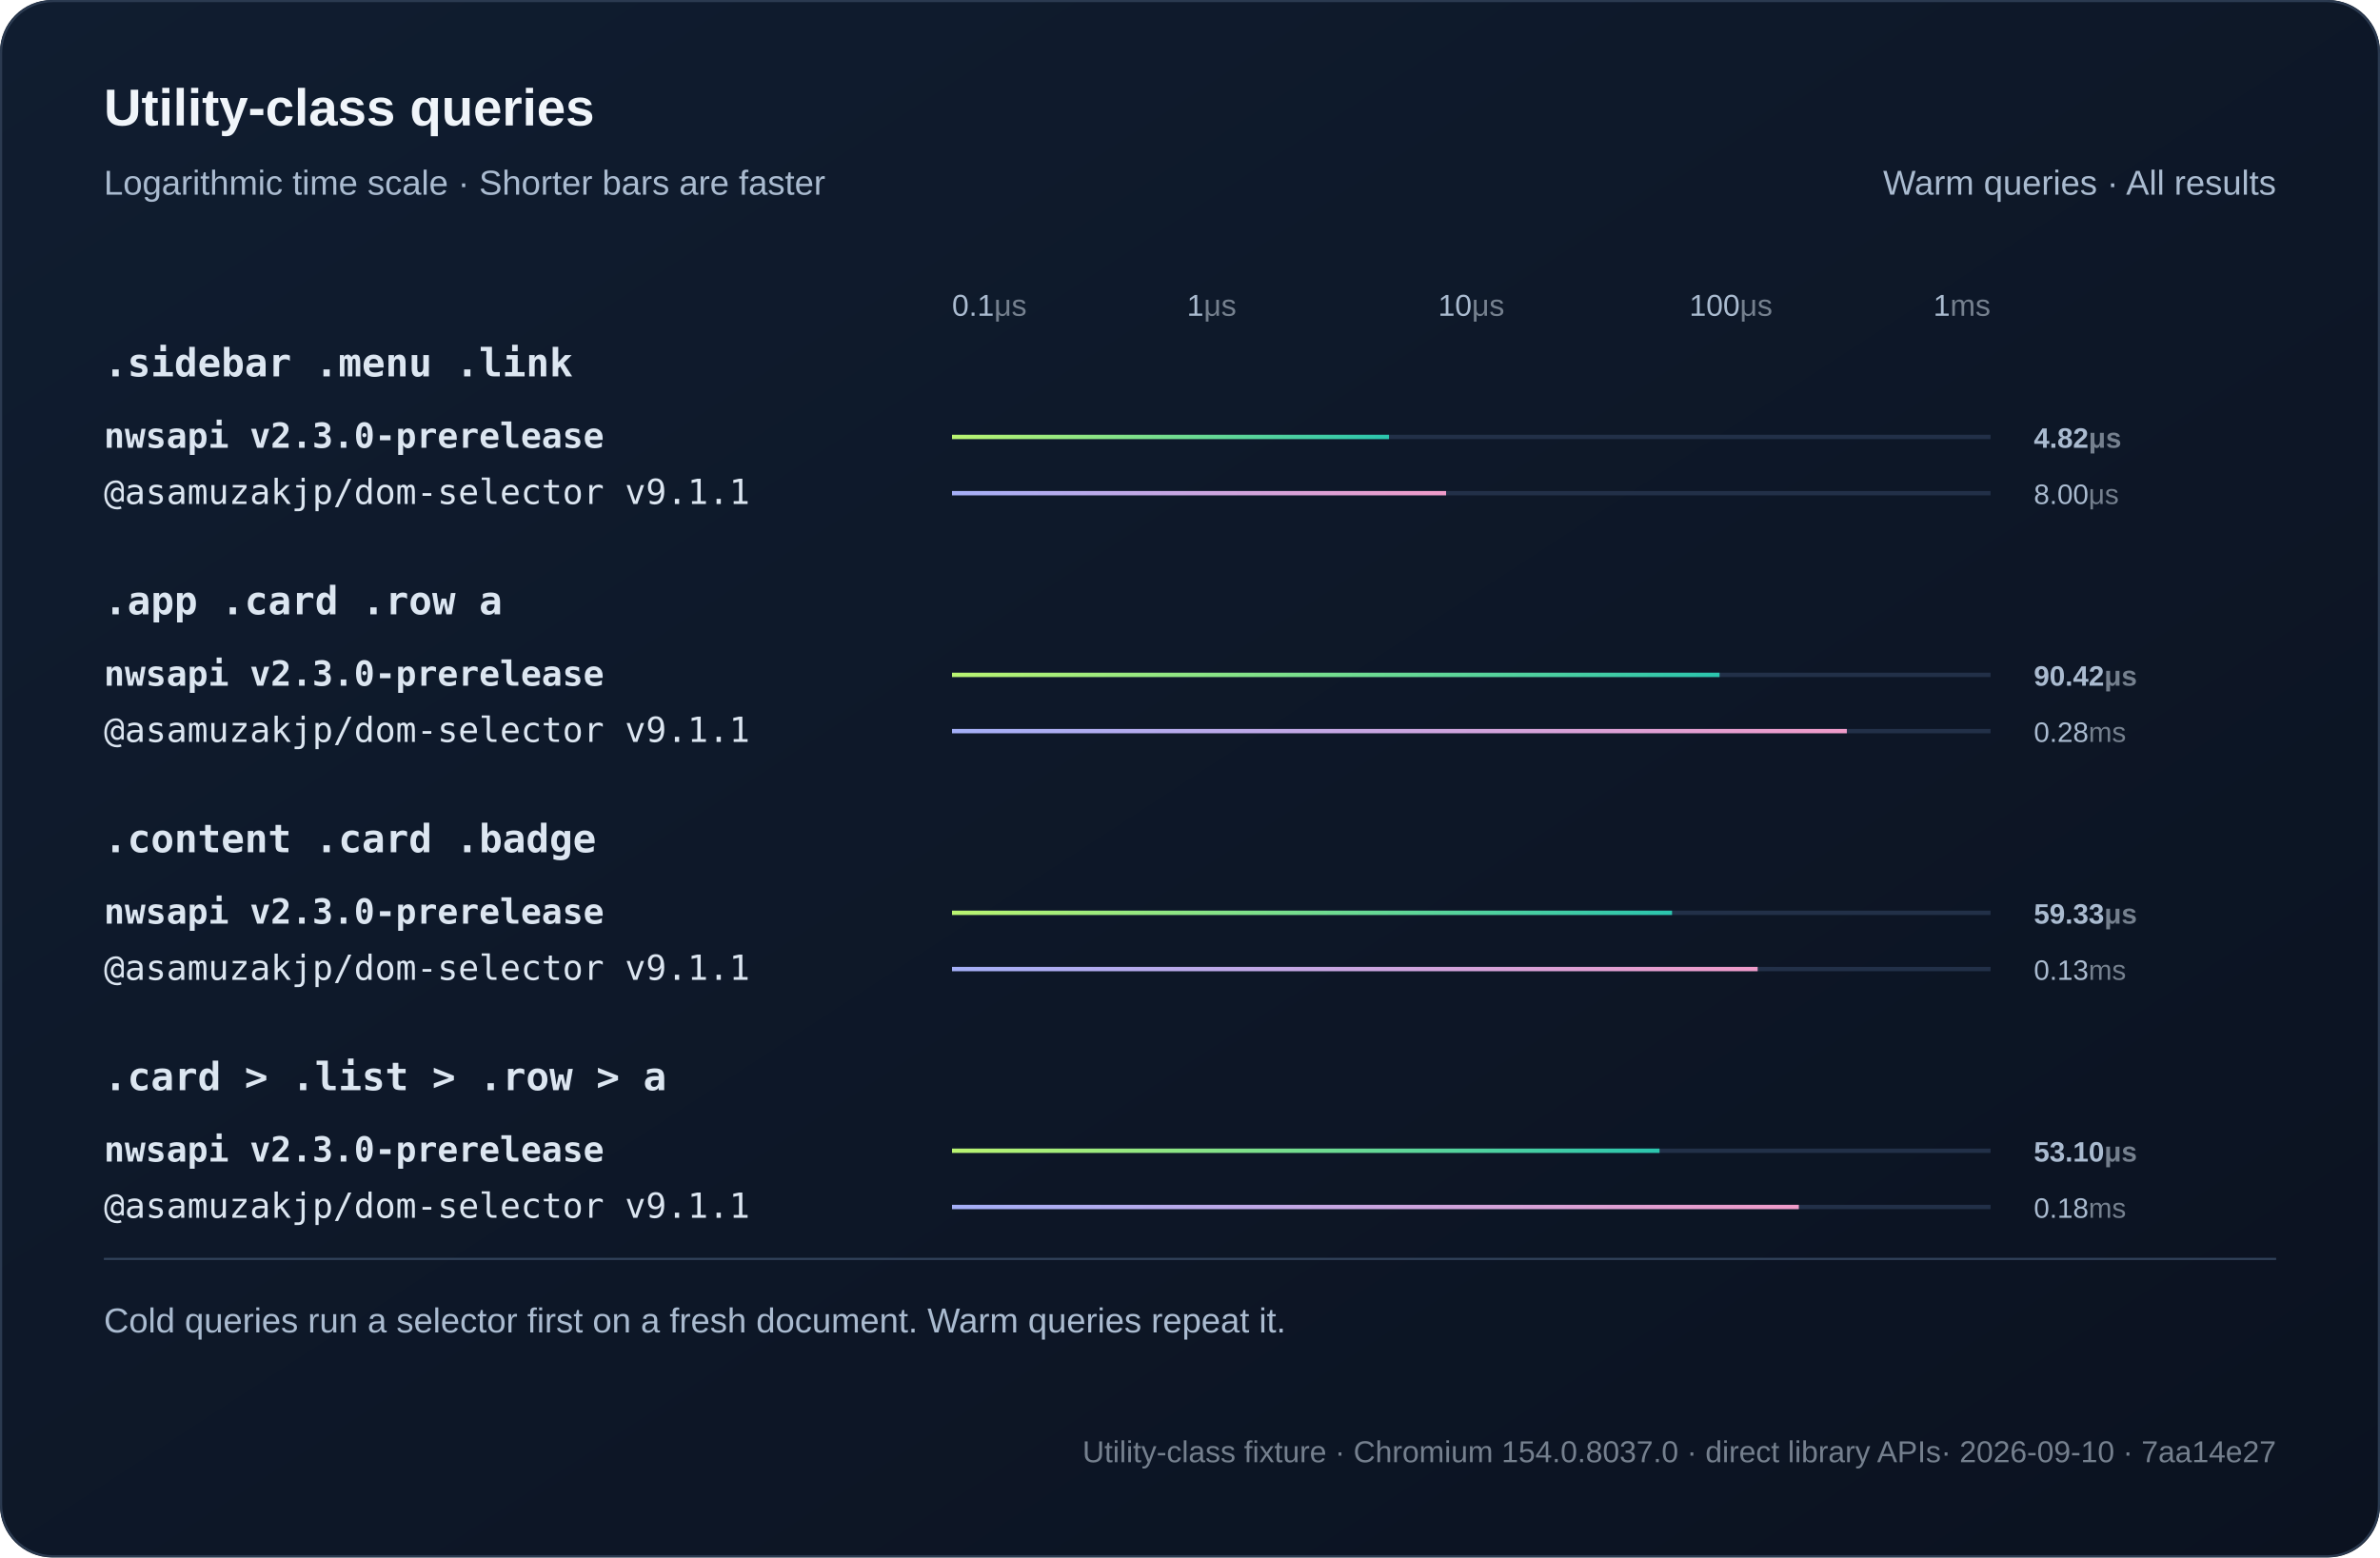
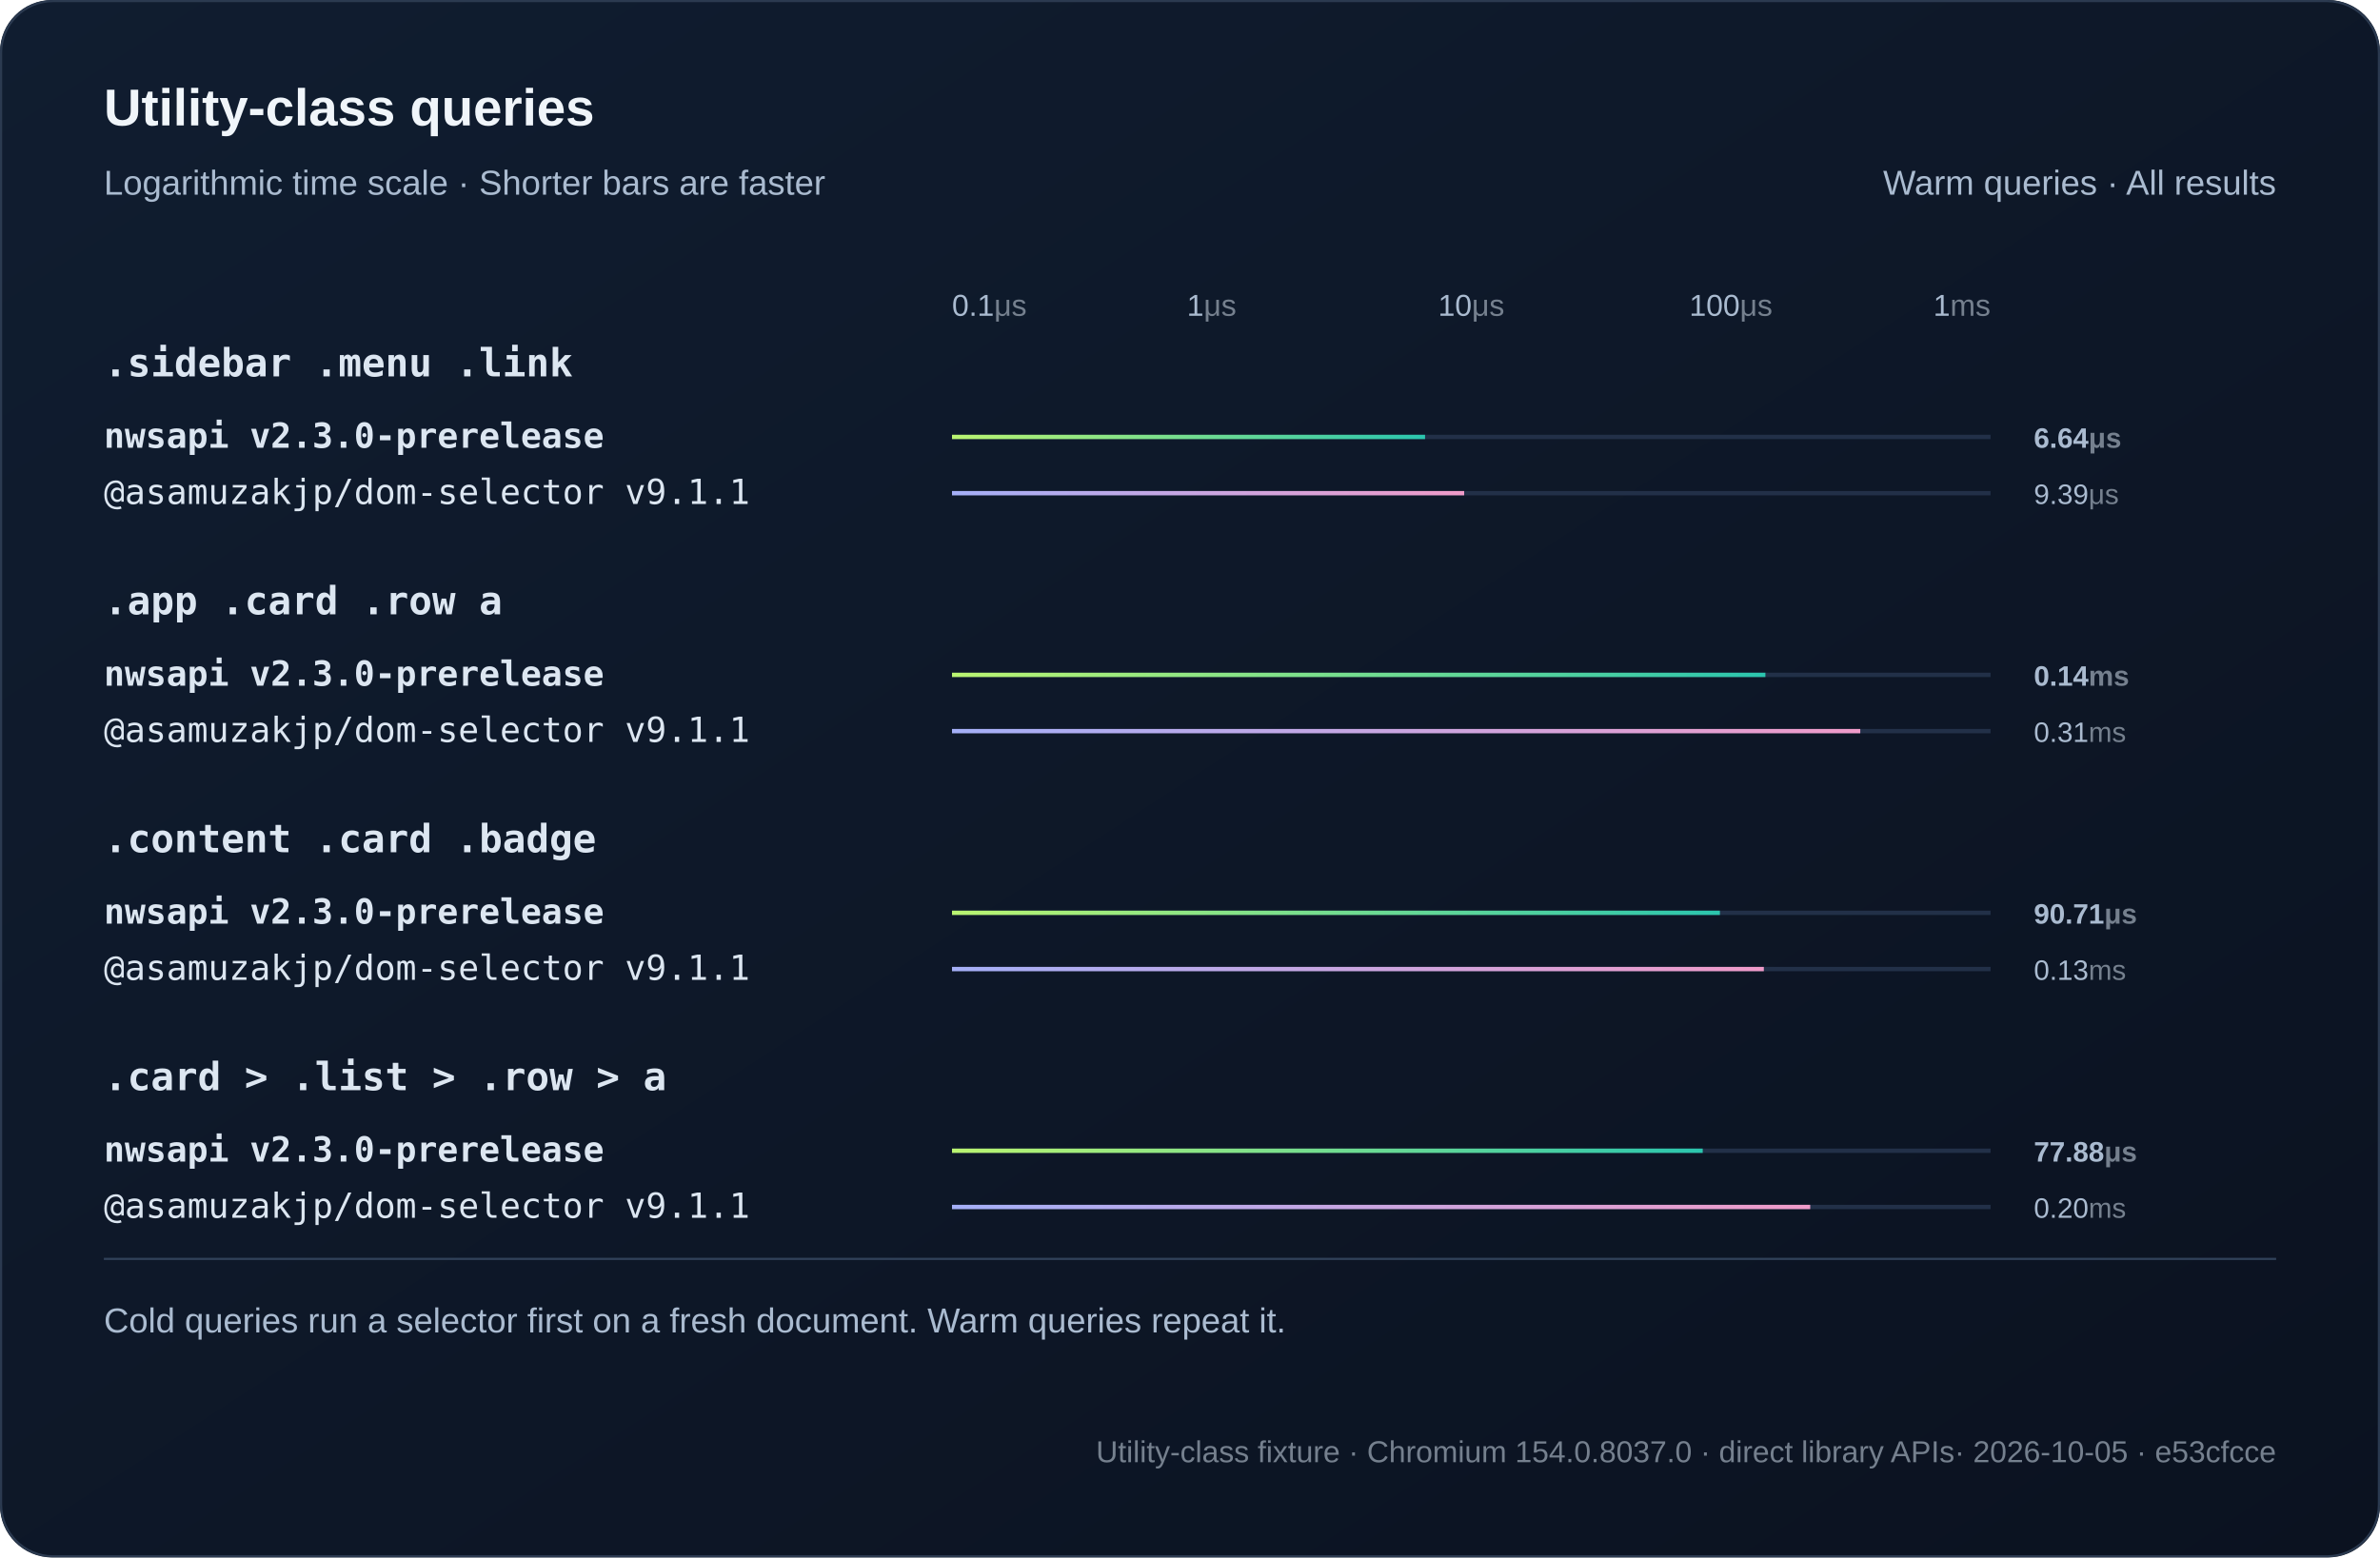
<svg xmlns="http://www.w3.org/2000/svg" width="1100" height="720" viewBox="0 0 1100 720" role="img">
  <defs>
    <linearGradient id="bg" x2="1" y2="1">
      <stop stop-color="#101d30" />
      <stop offset="1" stop-color="#0b1220" />
    </linearGradient>
    <linearGradient id="series0">
      <stop stop-color="#baf471" />
      <stop offset="1" stop-color="#2bc5ae" />
    </linearGradient>
    <linearGradient id="series1">
      <stop stop-color="#a4aff7" />
      <stop offset="1" stop-color="#ef9bc9" />
    </linearGradient>
  </defs>
  <style>text{font-family:Arial,Helvetica,sans-serif;fill:#f0f5fa}
.muted{fill:#aabbd0;font:16px Arial,Helvetica,sans-serif}
.code{font:18px Consolas,Menlo,monospace;fill:#dce6f1}
.note .code{font:16px Consolas,Menlo,monospace}
.metadata,.metadata .code{fill:#75808e;font-size:14px}
.chart-title{font-size:24px;font-weight:700}
.unit{fill:#75808e}
.package{font-family:Consolas,Menlo,monospace}
.comparison{font-size:14px;font-variant-numeric:tabular-nums}
.tick{fill:#aabbd0;font-size:12px}
.time{fill:#aabbd0;font-size:13px;font-variant-numeric:tabular-nums}
.engine{font-size:16px}.selector{font-weight:600}.tick{font-size:14px}</style>
  <rect width="1100" height="720" rx="24" fill="url(#bg)" />
  <rect x=".5" y=".5" width="1099" height="719" rx="24" fill="none" stroke="#2b3a50" />
  <text x="48" y="58" class="chart-title">Utility-class queries</text>
  <text x="48" y="90" class="muted">Logarithmic time scale · Shorter bars are faster</text>
  <text x="1052" y="90" text-anchor="end" class="muted">Warm queries · All results</text>
  <text x="440" y="146" text-anchor="start" class="tick">0.1<tspan class="unit">μs</tspan>
  </text>
  <text x="560" y="146" text-anchor="middle" class="tick">1<tspan class="unit">μs</tspan>
  </text>
  <text x="680" y="146" text-anchor="middle" class="tick">10<tspan class="unit">μs</tspan>
  </text>
  <text x="800" y="146" text-anchor="middle" class="tick">100<tspan class="unit">μs</tspan>
  </text>
  <text x="920" y="146" text-anchor="end" class="tick">1<tspan class="unit">ms</tspan>
  </text>
  <text x="48" y="174" class="code selector">.sidebar .menu .link</text>
  <g>
    <text x="48" y="207" class="code engine" style="font-weight:700">nwsapi v2.3.0-prerelease</text>
    <path d="M440 202h480" stroke="#223048" stroke-width="2" />
-     <rect class="bar" x="440" y="201" width="201.97" height="2" fill="url(#series0)" />
-     <text x="940" y="207" class="time" style="font-weight:700">4.82<tspan class="unit">μs</tspan>
+     <rect class="bar" x="440" y="201" width="218.64" height="2" fill="url(#series0)" />
+     <text x="940" y="207" class="time" style="font-weight:700">6.64<tspan class="unit">μs</tspan>
    </text>
  </g>
  <g>
    <text x="48" y="233" class="code engine">@asamuzakjp/dom-selector v9.1.1</text>
    <path d="M440 228h480" stroke="#223048" stroke-width="2" />
-     <rect class="bar" x="440" y="227" width="228.36" height="2" fill="url(#series1)" />
-     <text x="940" y="233" class="time">8.00<tspan class="unit">μs</tspan>
+     <rect class="bar" x="440" y="227" width="236.72" height="2" fill="url(#series1)" />
+     <text x="940" y="233" class="time">9.39<tspan class="unit">μs</tspan>
    </text>
  </g>
  <text x="48" y="284" class="code selector">.app .card .row a</text>
  <g>
    <text x="48" y="317" class="code engine" style="font-weight:700">nwsapi v2.3.0-prerelease</text>
    <path d="M440 312h480" stroke="#223048" stroke-width="2" />
-     <rect class="bar" x="440" y="311" width="354.75" height="2" fill="url(#series0)" />
-     <text x="940" y="317" class="time" style="font-weight:700">90.42<tspan class="unit">μs</tspan>
+     <rect class="bar" x="440" y="311" width="375.94" height="2" fill="url(#series0)" />
+     <text x="940" y="317" class="time" style="font-weight:700">0.14<tspan class="unit">ms</tspan>
    </text>
  </g>
  <g>
    <text x="48" y="343" class="code engine">@asamuzakjp/dom-selector v9.1.1</text>
    <path d="M440 338h480" stroke="#223048" stroke-width="2" />
-     <rect class="bar" x="440" y="337" width="413.58" height="2" fill="url(#series1)" />
-     <text x="940" y="343" class="time">0.28<tspan class="unit">ms</tspan>
+     <rect class="bar" x="440" y="337" width="419.79" height="2" fill="url(#series1)" />
+     <text x="940" y="343" class="time">0.31<tspan class="unit">ms</tspan>
    </text>
  </g>
  <text x="48" y="394" class="code selector">.content .card .badge</text>
  <g>
    <text x="48" y="427" class="code engine" style="font-weight:700">nwsapi v2.3.0-prerelease</text>
    <path d="M440 422h480" stroke="#223048" stroke-width="2" />
-     <rect class="bar" x="440" y="421" width="332.8" height="2" fill="url(#series0)" />
-     <text x="940" y="427" class="time" style="font-weight:700">59.33<tspan class="unit">μs</tspan>
+     <rect class="bar" x="440" y="421" width="354.92" height="2" fill="url(#series0)" />
+     <text x="940" y="427" class="time" style="font-weight:700">90.71<tspan class="unit">μs</tspan>
    </text>
  </g>
  <g>
    <text x="48" y="453" class="code engine">@asamuzakjp/dom-selector v9.1.1</text>
    <path d="M440 448h480" stroke="#223048" stroke-width="2" />
-     <rect class="bar" x="440" y="447" width="372.36" height="2" fill="url(#series1)" />
+     <rect class="bar" x="440" y="447" width="375.22" height="2" fill="url(#series1)" />
    <text x="940" y="453" class="time">0.13<tspan class="unit">ms</tspan>
    </text>
  </g>
  <text x="48" y="504" class="code selector">.card &gt; .list &gt; .row &gt; a</text>
  <g>
    <text x="48" y="537" class="code engine" style="font-weight:700">nwsapi v2.3.0-prerelease</text>
    <path d="M440 532h480" stroke="#223048" stroke-width="2" />
-     <rect class="bar" x="440" y="531" width="327.01" height="2" fill="url(#series0)" />
-     <text x="940" y="537" class="time" style="font-weight:700">53.10<tspan class="unit">μs</tspan>
+     <rect class="bar" x="440" y="531" width="346.97" height="2" fill="url(#series0)" />
+     <text x="940" y="537" class="time" style="font-weight:700">77.88<tspan class="unit">μs</tspan>
    </text>
  </g>
  <g>
    <text x="48" y="563" class="code engine">@asamuzakjp/dom-selector v9.1.1</text>
    <path d="M440 558h480" stroke="#223048" stroke-width="2" />
-     <rect class="bar" x="440" y="557" width="391.39" height="2" fill="url(#series1)" />
-     <text x="940" y="563" class="time">0.18<tspan class="unit">ms</tspan>
+     <rect class="bar" x="440" y="557" width="396.66" height="2" fill="url(#series1)" />
+     <text x="940" y="563" class="time">0.20<tspan class="unit">ms</tspan>
    </text>
  </g>
  <path d="M48 582h1004" stroke="#304159" />
  <text x="48" y="616" class="muted">Cold queries run a selector first on a fresh document. Warm queries repeat it.</text>
-   <text x="1052" y="676" text-anchor="end" class="muted note metadata">Utility-class fixture · Chromium 154.0.8037.0 · direct library APIs<tspan fill="#75808e"> · 2026-09-10 · 7aa14e27</tspan>
+   <text x="1052" y="676" text-anchor="end" class="muted note metadata">Utility-class fixture · Chromium 154.0.8037.0 · direct library APIs<tspan fill="#75808e"> · 2026-10-05 · e53cfcce</tspan>
  </text>
</svg>
